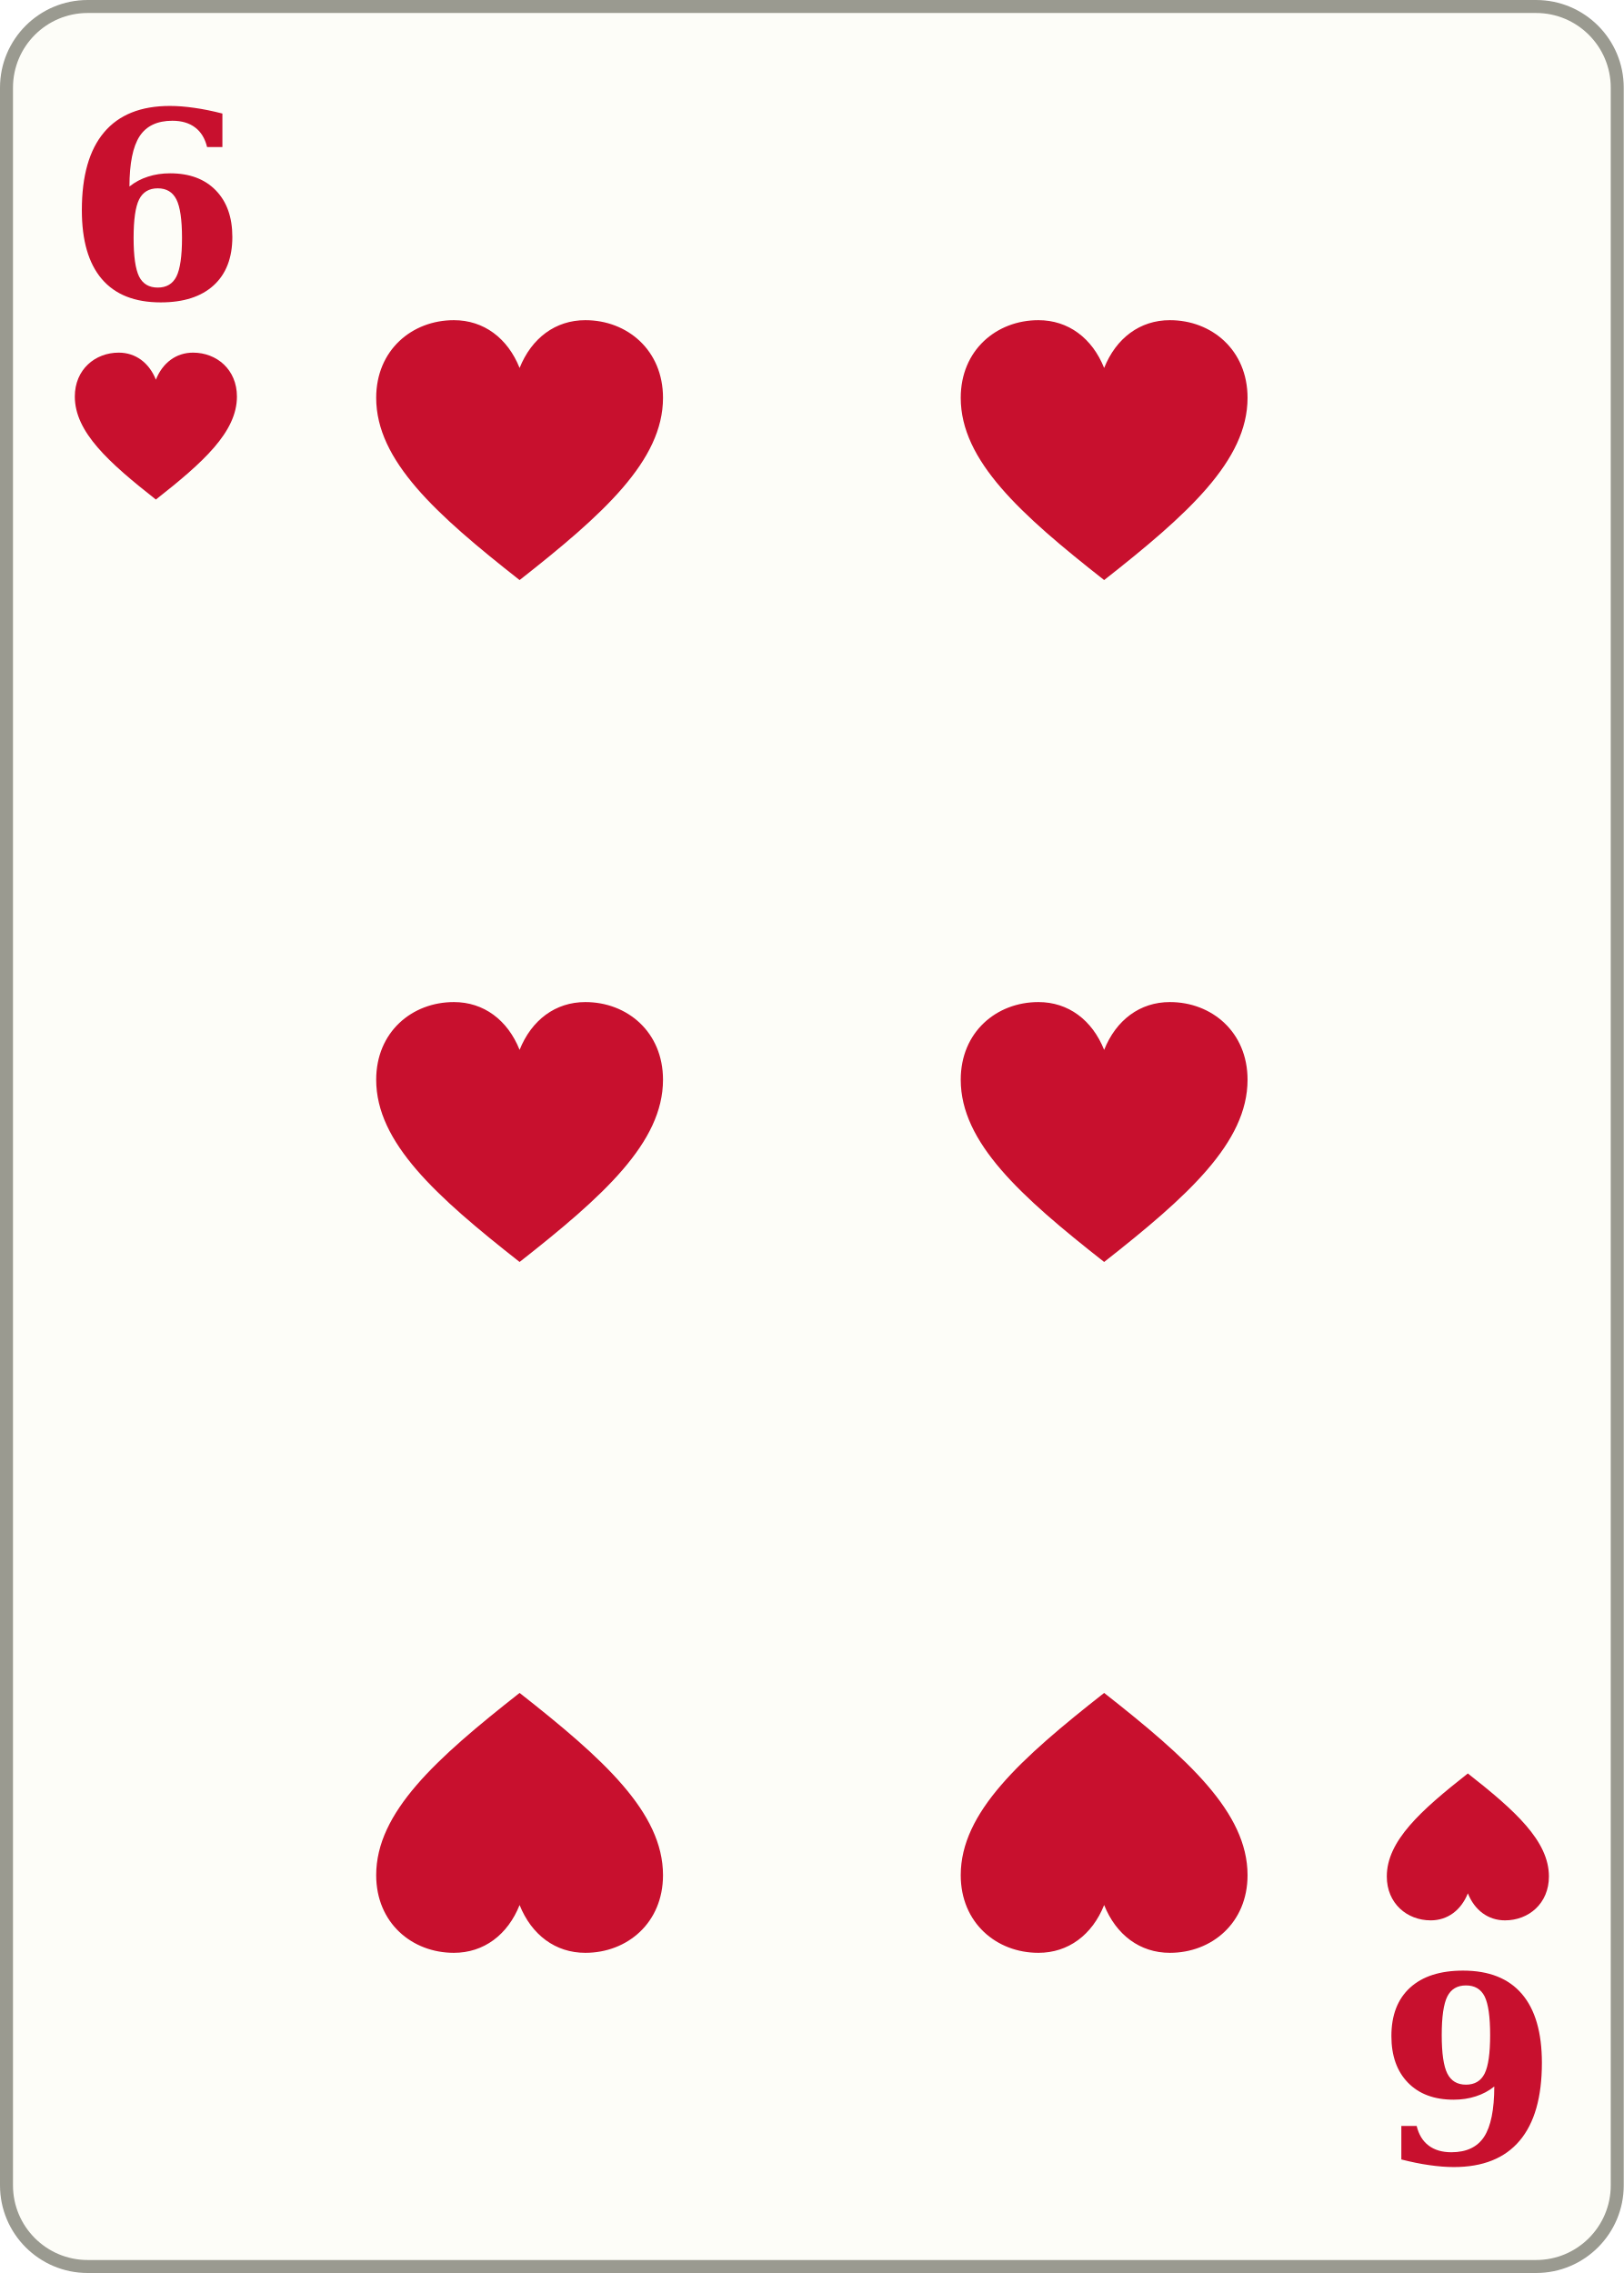
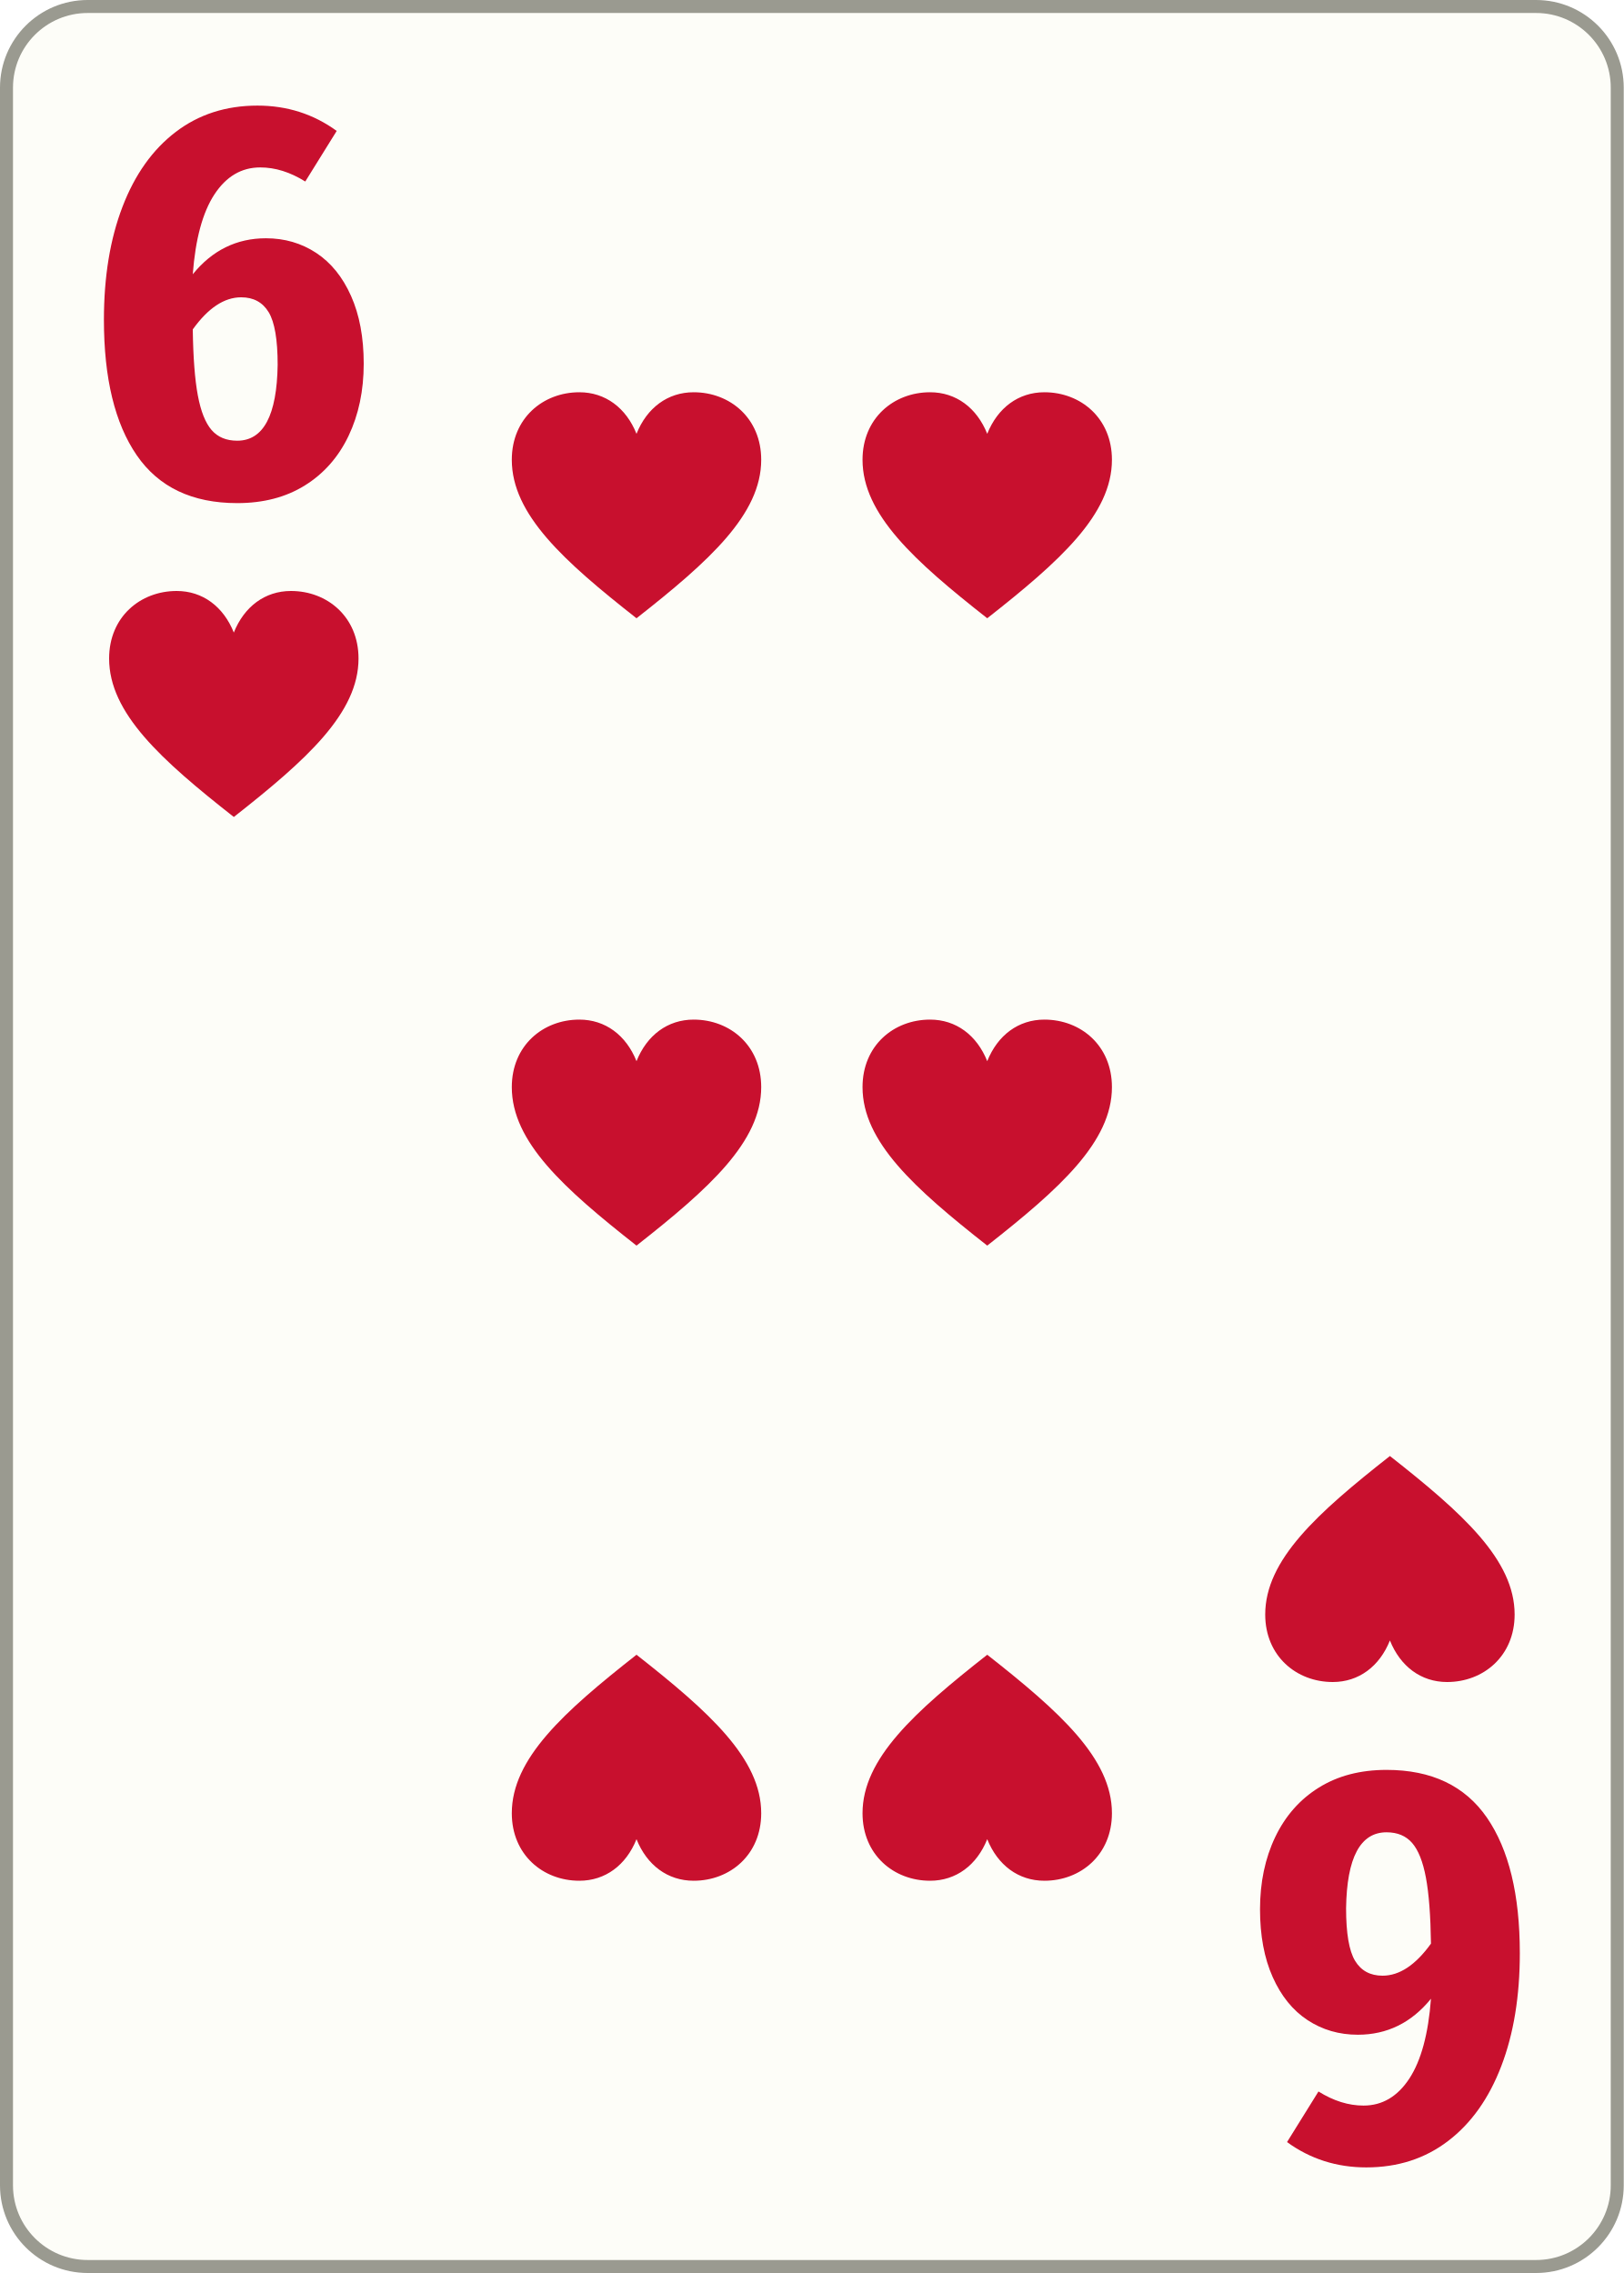
<svg xmlns="http://www.w3.org/2000/svg" viewBox="0 0 250 350" width="250" height="350">
  <rect x="1" y="1" width="248" height="348" rx="12.5" fill="#fdfdf8" stroke="#9a9a90" stroke-width="2" />
  <g>
-     <text x="24" y="46" font-family="'DejaVu Serif', Georgia, 'Times New Roman', serif" font-size="40" font-weight="bold" fill="#c8102e" text-anchor="middle">6</text>
-     <path d="M50 92 C 22 70 2 52 2 31 C 2 15 14 5 28 5 C 38 5 46 11 50 21 C 54 11 62 5 72 5 C 86 5 98 15 98 31 C 98 52 78 70 50 92 Z" fill="#c8102e" transform="translate(11.00 53.00) scale(0.26)" />
+     <path d="M4.94-39.31Q9.26-39.31 12.68-37.06Q16.10-34.81 18.05-30.43Q20-26.06 20-20Q20-13.77 17.66-8.87Q15.32-3.98 10.95-1.26Q6.58 1.47 0.52 1.47Q-9.87 1.47-14.94-5.89Q-20-13.25-20-26.75Q-20-36.71-17.14-44.16Q-14.29-51.60-8.96-55.67Q-3.64-59.74 3.64-59.74Q10.48-59.74 15.84-55.84L11-48.05Q7.53-50.22 4.07-50.22Q-0.26-50.22-2.99-46.06Q-5.71-41.90-6.32-33.77Q-1.82-39.31 4.94-39.31M0.52-8.14Q6.58-8.14 6.75-19.83Q6.75-25.63 5.37-27.92Q3.98-30.22 1.13-30.22Q-2.77-30.22-6.32-25.28Q-6.23-18.79-5.54-15.11Q-4.85-11.43-3.42-9.78Q-1.99-8.14 0.52-8.14" fill="#c8102e" transform="translate(36 76)" />
+     <path d="M50 92 C 22 70 2 52 2 31 C 2 15 14 5 28 5 C 38 5 46 11 50 21 C 54 11 62 5 72 5 C 86 5 98 15 98 31 C 98 52 78 70 50 92 Z" fill="#c8102e" transform="translate(16.00 89.00) scale(0.4)" />
  </g>
  <g transform="rotate(180 125 175)">
-     <text x="24" y="46" font-family="'DejaVu Serif', Georgia, 'Times New Roman', serif" font-size="40" font-weight="bold" fill="#c8102e" text-anchor="middle">6</text>
-     <path d="M50 92 C 22 70 2 52 2 31 C 2 15 14 5 28 5 C 38 5 46 11 50 21 C 54 11 62 5 72 5 C 86 5 98 15 98 31 C 98 52 78 70 50 92 Z" fill="#c8102e" transform="translate(11.00 53.00) scale(0.26)" />
+     <path d="M4.94-39.31Q9.26-39.31 12.68-37.06Q16.10-34.81 18.05-30.43Q20-26.06 20-20Q20-13.77 17.66-8.87Q15.32-3.98 10.95-1.26Q6.58 1.47 0.52 1.47Q-9.87 1.47-14.94-5.89Q-20-13.25-20-26.75Q-20-36.71-17.14-44.16Q-14.29-51.60-8.96-55.67Q-3.64-59.74 3.64-59.74Q10.48-59.74 15.84-55.84L11-48.05Q7.53-50.22 4.07-50.22Q-0.26-50.22-2.99-46.06Q-5.71-41.90-6.32-33.77Q-1.82-39.31 4.94-39.31M0.52-8.14Q6.58-8.14 6.75-19.83Q6.75-25.63 5.37-27.92Q3.98-30.22 1.13-30.22Q-2.77-30.22-6.32-25.28Q-6.23-18.79-5.54-15.11Q-4.85-11.43-3.42-9.78Q-1.99-8.14 0.52-8.14" fill="#c8102e" transform="translate(36 76)" />
+     <path d="M50 92 C 22 70 2 52 2 31 C 2 15 14 5 28 5 C 38 5 46 11 50 21 C 54 11 62 5 72 5 C 86 5 98 15 98 31 C 98 52 78 70 50 92 Z" fill="#c8102e" transform="translate(16.00 89.00) scale(0.4)" />
  </g>
-   <path d="M50 92 C 22 70 2 52 2 31 C 2 15 14 5 28 5 C 38 5 46 11 50 21 C 54 11 62 5 72 5 C 86 5 98 15 98 31 C 98 52 78 70 50 92 Z" fill="#c8102e" transform="translate(57.00 47.00) scale(0.46)" />
-   <path d="M50 92 C 22 70 2 52 2 31 C 2 15 14 5 28 5 C 38 5 46 11 50 21 C 54 11 62 5 72 5 C 86 5 98 15 98 31 C 98 52 78 70 50 92 Z" fill="#c8102e" transform="translate(147.00 47.00) scale(0.46)" />
-   <path d="M50 92 C 22 70 2 52 2 31 C 2 15 14 5 28 5 C 38 5 46 11 50 21 C 54 11 62 5 72 5 C 86 5 98 15 98 31 C 98 52 78 70 50 92 Z" fill="#c8102e" transform="translate(57.00 152.00) scale(0.46)" />
-   <path d="M50 92 C 22 70 2 52 2 31 C 2 15 14 5 28 5 C 38 5 46 11 50 21 C 54 11 62 5 72 5 C 86 5 98 15 98 31 C 98 52 78 70 50 92 Z" fill="#c8102e" transform="translate(147.00 152.00) scale(0.46)" />
-   <path d="M50 92 C 22 70 2 52 2 31 C 2 15 14 5 28 5 C 38 5 46 11 50 21 C 54 11 62 5 72 5 C 86 5 98 15 98 31 C 98 52 78 70 50 92 Z" fill="#c8102e" transform="translate(57.00 257.00) scale(0.46) rotate(180 50 50)" />
-   <path d="M50 92 C 22 70 2 52 2 31 C 2 15 14 5 28 5 C 38 5 46 11 50 21 C 54 11 62 5 72 5 C 86 5 98 15 98 31 C 98 52 78 70 50 92 Z" fill="#c8102e" transform="translate(147.00 257.00) scale(0.46) rotate(180 50 50)" />
+   <path d="M50 92 C 22 70 2 52 2 31 C 2 15 14 5 28 5 C 38 5 46 11 50 21 C 54 11 62 5 72 5 C 86 5 98 15 98 31 C 98 52 78 70 50 92 Z" fill="#c8102e" transform="translate(78.00 58.40) scale(0.4)" />
+   <path d="M50 92 C 22 70 2 52 2 31 C 2 15 14 5 28 5 C 38 5 46 11 50 21 C 54 11 62 5 72 5 C 86 5 98 15 98 31 C 98 52 78 70 50 92 Z" fill="#c8102e" transform="translate(132.00 58.40) scale(0.4)" />
+   <path d="M50 92 C 22 70 2 52 2 31 C 2 15 14 5 28 5 C 38 5 46 11 50 21 C 54 11 62 5 72 5 C 86 5 98 15 98 31 C 98 52 78 70 50 92 Z" fill="#c8102e" transform="translate(78.00 155.00) scale(0.4)" />
+   <path d="M50 92 C 22 70 2 52 2 31 C 2 15 14 5 28 5 C 38 5 46 11 50 21 C 54 11 62 5 72 5 C 86 5 98 15 98 31 C 98 52 78 70 50 92 Z" fill="#c8102e" transform="translate(132.00 155.00) scale(0.4)" />
+   <path d="M50 92 C 22 70 2 52 2 31 C 2 15 14 5 28 5 C 38 5 46 11 50 21 C 54 11 62 5 72 5 C 86 5 98 15 98 31 C 98 52 78 70 50 92 Z" fill="#c8102e" transform="translate(78.00 251.60) scale(0.4) rotate(180 50 50)" />
+   <path d="M50 92 C 22 70 2 52 2 31 C 2 15 14 5 28 5 C 38 5 46 11 50 21 C 54 11 62 5 72 5 C 86 5 98 15 98 31 C 98 52 78 70 50 92 Z" fill="#c8102e" transform="translate(132.00 251.60) scale(0.4) rotate(180 50 50)" />
</svg>
